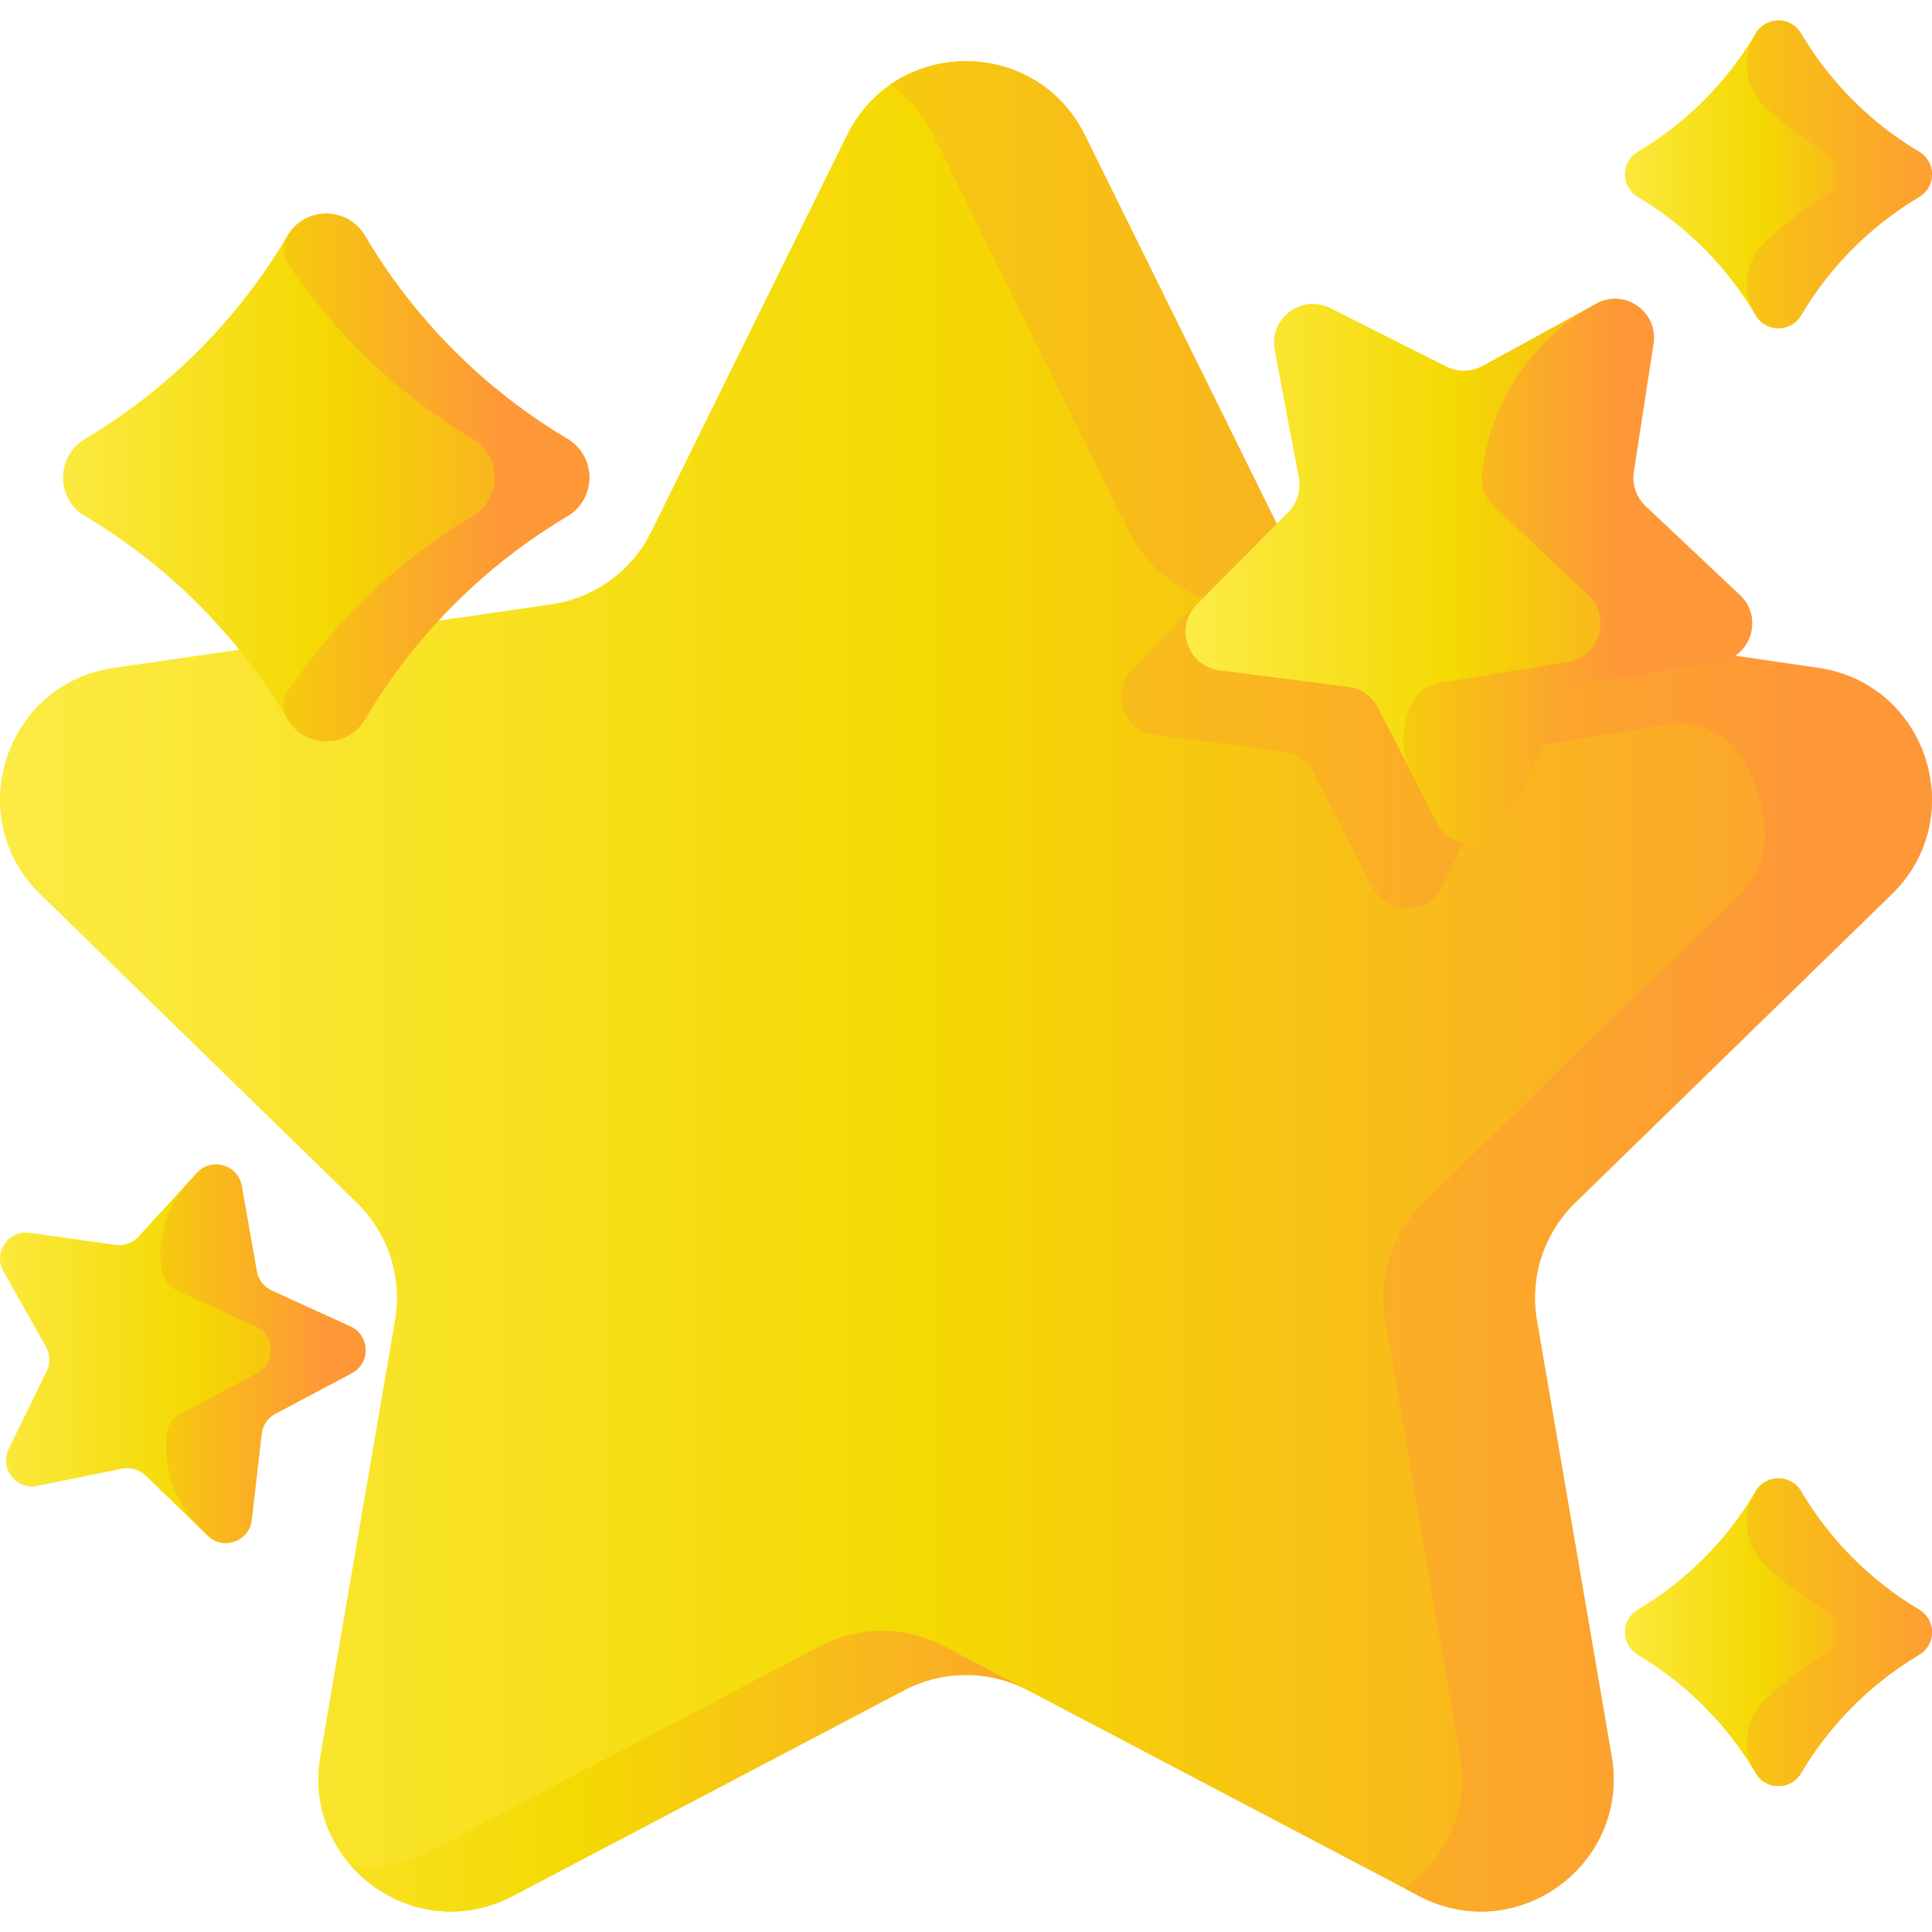
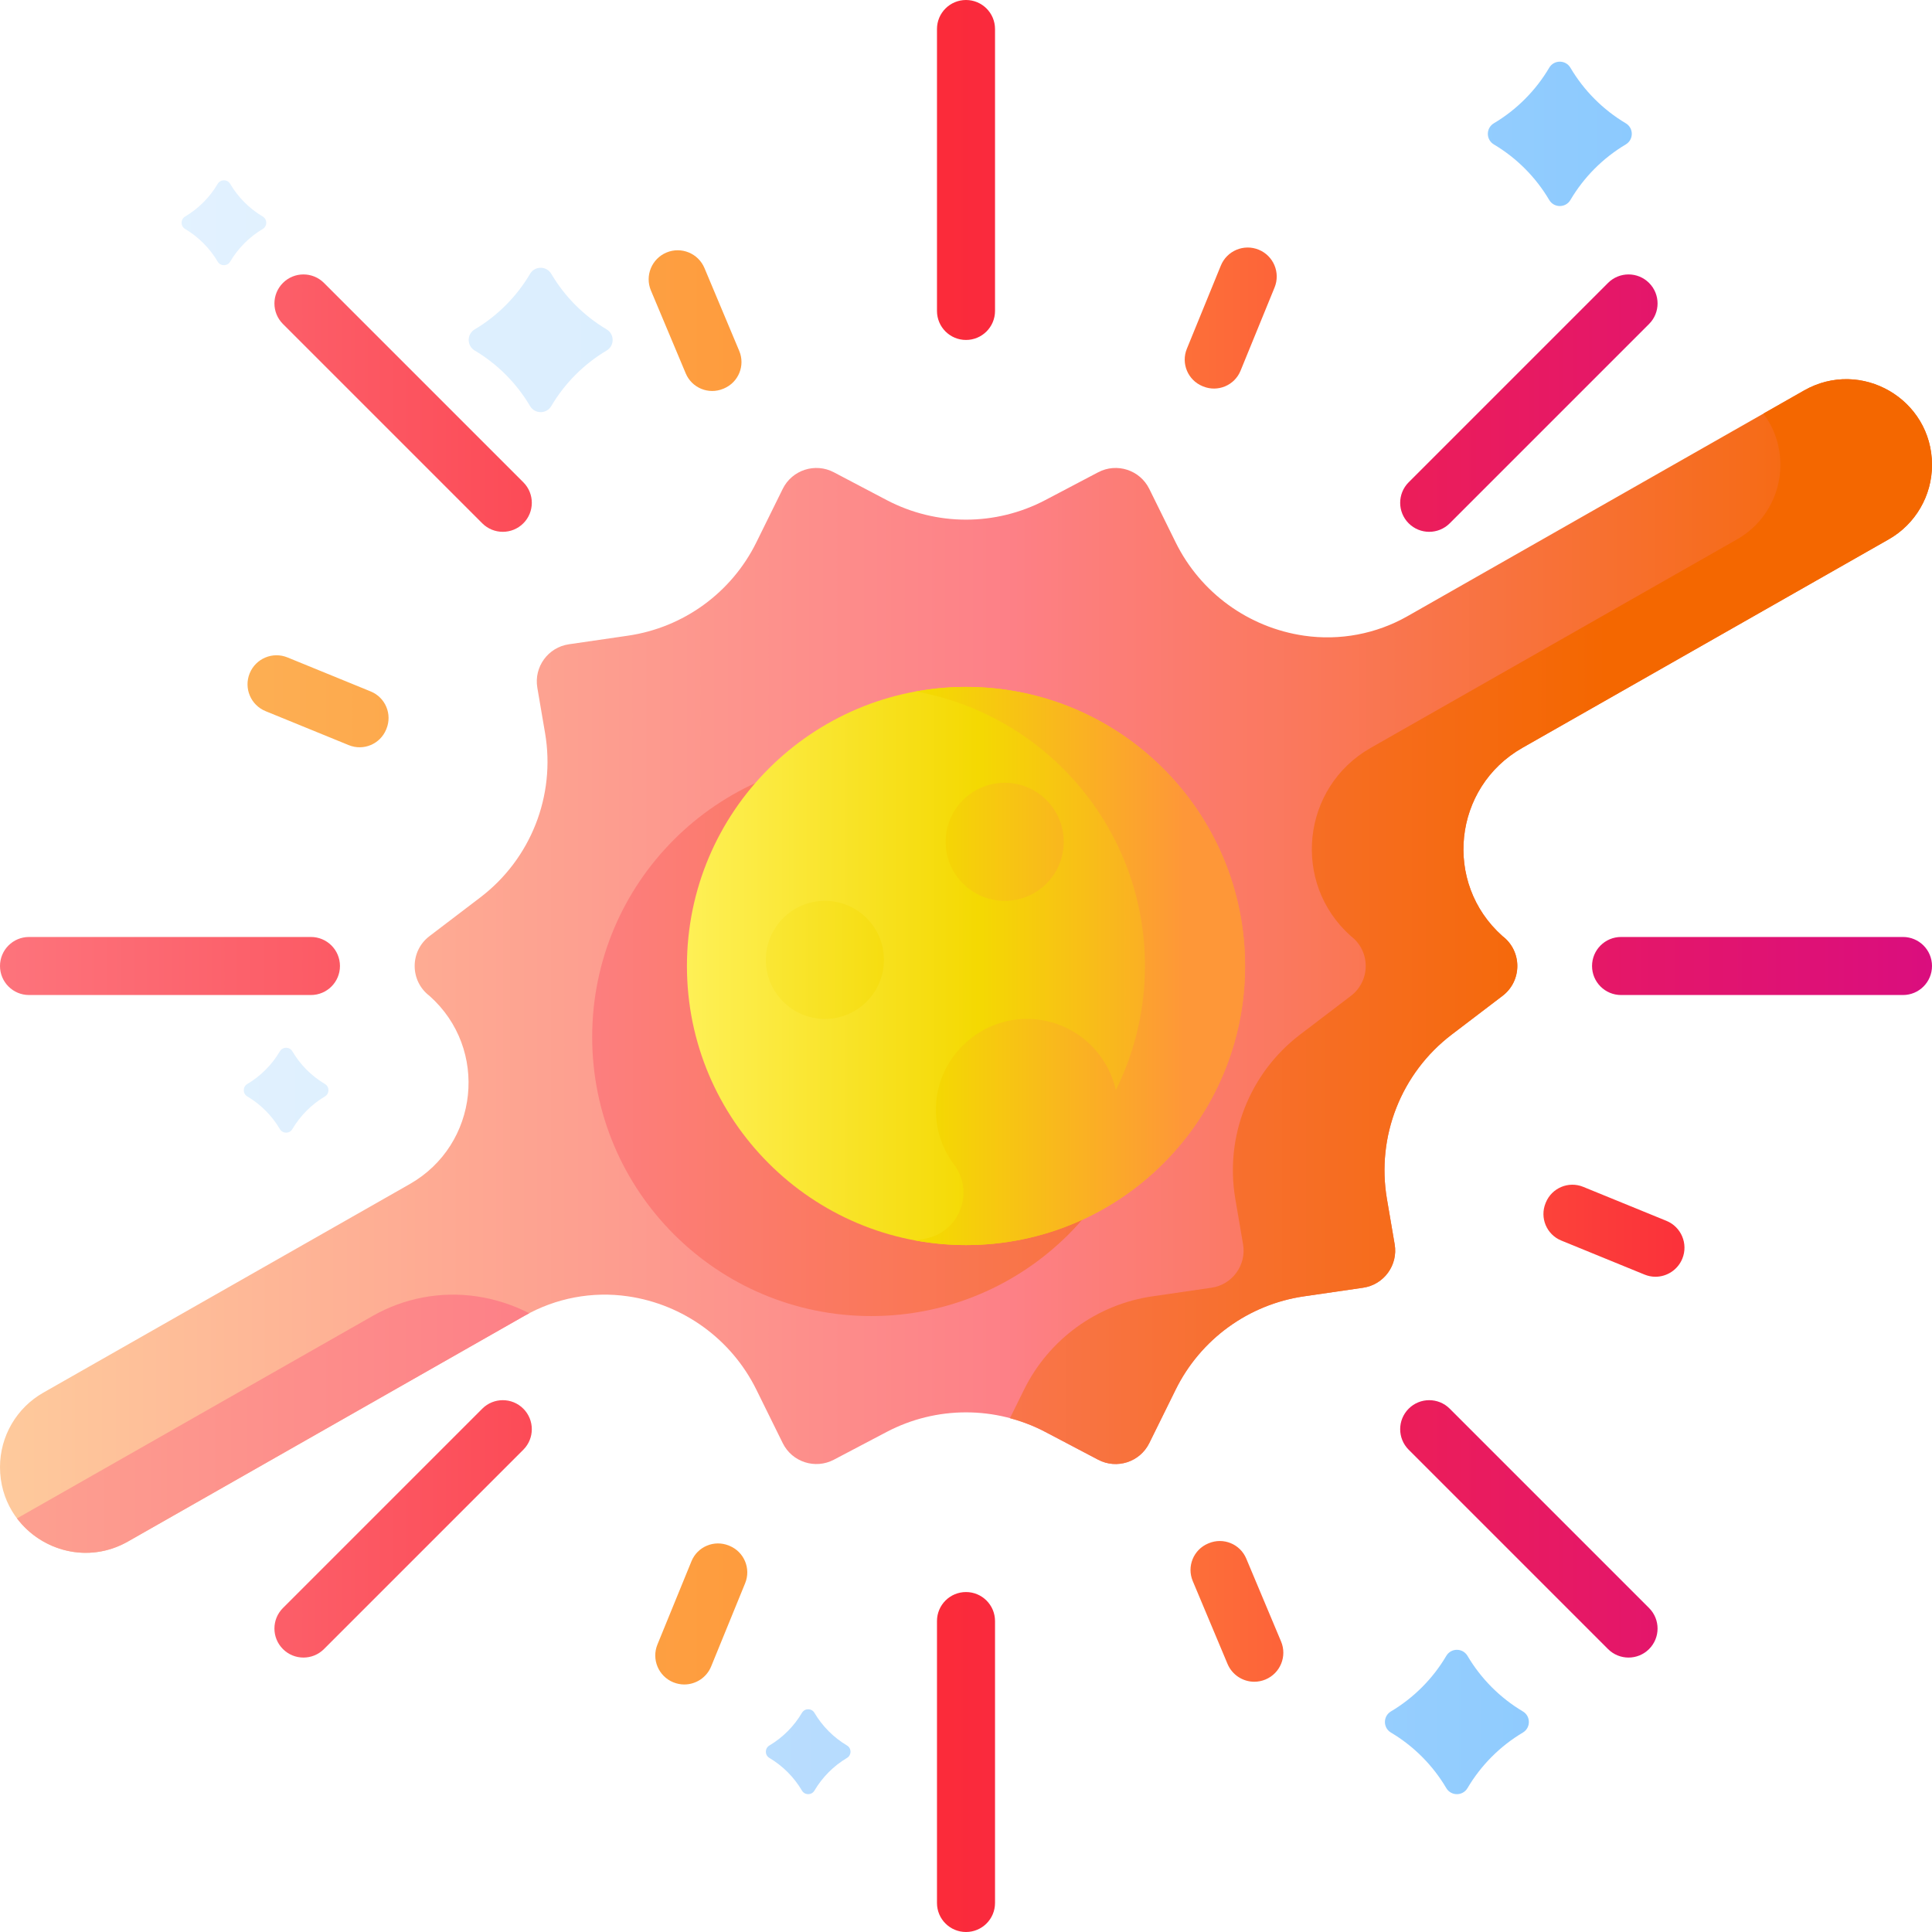
- <svg xmlns="http://www.w3.org/2000/svg" xmlns:xlink="http://www.w3.org/1999/xlink" id="Capa_1" enable-background="new 0 0 510.023 510.023" height="512" viewBox="0 0 510.023 510.023" width="512">
+ <svg xmlns="http://www.w3.org/2000/svg" xmlns:xlink="http://www.w3.org/1999/xlink" id="Capa_1" enable-background="new 0 0 510 510" height="512" viewBox="0 0 510 510" width="512" version="1.1">
+   <defs id="defs155">
+     <linearGradient xlink:href="#lg6" id="linearGradient982" gradientUnits="userSpaceOnUse" x1="-42" y1="255" x2="518.004" y2="255" />
+     <linearGradient xlink:href="#lg6" id="linearGradient984" gradientUnits="userSpaceOnUse" x1="-42" y1="106.416" x2="518.004" y2="106.416" />
+     <linearGradient xlink:href="#lg6" id="linearGradient986" gradientUnits="userSpaceOnUse" x1="-42" y1="403.585" x2="518.004" y2="403.585" />
+   </defs>
  <linearGradient id="lg1">
-     <stop offset="0" stop-color="#fef056" />
-     <stop offset=".521" stop-color="#f4d902" />
-     <stop offset="1" stop-color="#fe9738" />
+     <stop offset="0" stop-color="#814aa0" id="stop2" />
+     <stop offset="1" stop-color="#192a7d" id="stop4" />
  </linearGradient>
-   <linearGradient id="SVGID_1_" gradientUnits="userSpaceOnUse" x1="-70.589" x2="533.149" xlink:href="#lg1" y1="260.394" y2="260.394" />
-   <linearGradient id="SVGID_2_" gradientUnits="userSpaceOnUse" x1="-185" x2="477.669" xlink:href="#lg1" y1="260.394" y2="260.394" />
-   <linearGradient id="SVGID_3_" gradientUnits="userSpaceOnUse" x1="296.436" x2="465.047" xlink:href="#lg1" y1="150.845" y2="150.845" />
-   <linearGradient id="SVGID_4_" gradientUnits="userSpaceOnUse" x1="278.769" x2="427.77" xlink:href="#lg1" y1="150.845" y2="150.845" />
-   <linearGradient id="SVGID_5_" gradientUnits="userSpaceOnUse" x1="-22.666" x2="120.017" xlink:href="#lg1" y1="357.368" y2="357.368" />
-   <linearGradient id="SVGID_6_" gradientUnits="userSpaceOnUse" x1="-31.5" x2="87.01" xlink:href="#lg1" y1="357.368" y2="357.368" />
-   <linearGradient id="SVGID_7_" gradientUnits="userSpaceOnUse" x1="-8.494" x2="170.732" xlink:href="#lg1" y1="126.055" y2="126.055" />
-   <linearGradient id="SVGID_8_" gradientUnits="userSpaceOnUse" x1="-22.841" x2="133.448" xlink:href="#lg1" y1="126.055" y2="126.055" />
-   <linearGradient id="SVGID_9_" gradientUnits="userSpaceOnUse" x1="414.281" x2="510.51" xlink:href="#lg1" y1="430.887" y2="430.887" />
-   <linearGradient id="SVGID_10_" gradientUnits="userSpaceOnUse" x1="348" x2="519.034" xlink:href="#lg1" y1="430.887" y2="430.887" />
-   <linearGradient id="SVGID_11_" gradientUnits="userSpaceOnUse" x1="414.281" x2="510.51" xlink:href="#lg1" y1="46.033" y2="46.033" />
-   <linearGradient id="SVGID_12_" gradientUnits="userSpaceOnUse" x1="348" x2="519.034" xlink:href="#lg1" y1="46.033" y2="46.033" />
-   <linearGradient id="SVGID_13_" gradientUnits="userSpaceOnUse" x1="-12.667" x2="305.73" xlink:href="#lg1" y1="467.571" y2="467.571" />
-   <g>
-     <path d="m286.401 35.678 51.671 104.698c5.101 10.335 14.96 17.499 26.366 19.156l115.542 16.788c28.722 4.174 40.191 39.47 19.407 59.729l-83.606 81.496c-8.253 8.045-12.019 19.636-10.071 30.995l19.737 115.074c4.906 28.606-25.119 50.421-50.809 36.915l-103.343-54.331c-10.201-5.363-22.389-5.363-32.59 0l-103.343 54.331c-25.69 13.506-55.715-8.309-50.809-36.915l19.737-115.074c1.948-11.359-1.818-22.95-10.071-30.995l-83.606-81.495c-20.783-20.259-9.315-55.556 19.407-59.729l115.541-16.789c11.406-1.657 21.265-8.821 26.366-19.156l51.671-104.698c12.845-26.027 49.959-26.027 62.803 0z" fill="url(#SVGID_1_)" />
-     <g>
-       <path d="m499.387 236.05c20.784-20.259 9.315-55.556-19.407-59.729l-115.541-16.789c-11.406-1.657-21.265-8.821-26.366-19.156l-51.672-104.698c-10.038-20.339-34.896-24.783-51.411-13.333 4.618 3.202 8.584 7.646 11.391 13.333l51.671 104.698c4.041 8.189 11.076 14.373 19.494 17.419l-18.651 18.81c-5.995 6.046-2.455 16.341 5.99 17.422l33.973 4.348c3.353.429 6.281 2.481 7.828 5.487l15.678 30.45c3.897 7.57 14.783 7.384 18.42-.313l14.633-30.966c1.445-3.057 4.301-5.207 7.638-5.75l33.805-5.501c.284-.046.561-.103.833-.169 9.506-2.318 19.466 1.769 23.6 10.637 5.309 11.39 7.65 24.467-1.925 33.8l-83.606 81.496c-8.253 8.045-12.019 19.636-10.071 30.995l19.737 115.074c2.52 14.691-4.185 27.576-14.773 34.82l3.984 2.095c25.69 13.506 55.715-8.308 50.809-36.914l-19.738-115.076c-1.948-11.359 1.818-22.95 10.071-30.995z" fill="url(#SVGID_2_)" />
+   <linearGradient id="SVGID_1_" gradientUnits="userSpaceOnUse" x1="-7.711" x2="580.47" xlink:href="#lg1" y1="255" y2="255" />
+   <linearGradient id="SVGID_2_" gradientUnits="userSpaceOnUse" x1="-156.442" x2="394.161" xlink:href="#lg1" y1="255" y2="255" />
+   <linearGradient id="lg2">
+     <stop offset="0" stop-color="#eaf6ff" id="stop9" />
+     <stop offset=".521" stop-color="#d8ecfe" id="stop11" />
+     <stop offset="1" stop-color="#b3dafe" id="stop13" />
+   </linearGradient>
+   <linearGradient id="SVGID_3_" gradientUnits="userSpaceOnUse" x1="-80" x2="476.299" xlink:href="#lg2" y1="58.801" y2="58.801" />
+   <linearGradient id="SVGID_4_" gradientUnits="userSpaceOnUse" x1="-91.176" x2="465.123" xlink:href="#lg2" y1="287.789" y2="287.789" />
+   <linearGradient id="lg3">
+     <stop offset="0" stop-color="#d8ecfe" id="stop18" />
+     <stop offset=".567" stop-color="#b3dafe" id="stop20" />
+     <stop offset=".996" stop-color="#8ac9fe" id="stop22" />
+   </linearGradient>
+   <linearGradient id="SVGID_5_" gradientUnits="userSpaceOnUse" x1="-62.98" x2="493.319" xlink:href="#lg3" y1="462.408" y2="462.408" />
+   <linearGradient id="SVGID_6_" gradientUnits="userSpaceOnUse" x1="-80" x2="476.299" xlink:href="#lg2" y1="89.74" y2="89.74" />
+   <linearGradient id="SVGID_7_" gradientUnits="userSpaceOnUse" x1="-111.312" x2="444.987" xlink:href="#lg3" y1="35.334" y2="35.334" />
+   <linearGradient id="SVGID_8_" gradientUnits="userSpaceOnUse" x1="-119.481" x2="436.819" xlink:href="#lg3" y1="454.562" y2="454.562" />
+   <linearGradient id="lg4">
+     <stop offset="0" stop-color="#feca9c" id="stop29" />
+     <stop offset=".521" stop-color="#fd8087" id="stop31" />
+     <stop offset="1" stop-color="#f46700" id="stop33" />
+   </linearGradient>
+   <linearGradient id="SVGID_9_" gradientUnits="userSpaceOnUse" x1="0" x2="510" xlink:href="#lg4" y1="255" y2="255" />
+   <linearGradient id="SVGID_10_" gradientUnits="userSpaceOnUse" x1="-172" x2="424" xlink:href="#lg4" y1="273.742" y2="273.742" />
+   <linearGradient id="SVGID_11_" gradientUnits="userSpaceOnUse" x1="-172" x2="424" xlink:href="#lg4" y1="375.831" y2="375.831" />
+   <linearGradient id="SVGID_12_" gradientUnits="userSpaceOnUse" x1="-172" x2="424" xlink:href="#lg4" y1="243.28" y2="243.28" />
+   <linearGradient id="lg5">
+     <stop offset="0" stop-color="#fef056" id="stop40" />
+     <stop offset=".521" stop-color="#f4d902" id="stop42" />
+     <stop offset="1" stop-color="#fe9738" id="stop44" />
+   </linearGradient>
+   <linearGradient id="SVGID_13_" gradientUnits="userSpaceOnUse" x1="181.333" x2="328.667" xlink:href="#lg5" y1="255" y2="255" />
+   <linearGradient id="SVGID_14_" gradientUnits="userSpaceOnUse" x1="173.201" x2="312.711" xlink:href="#lg5" y1="255" y2="255" />
+   <linearGradient id="SVGID_15_" gradientUnits="userSpaceOnUse" x1="173.201" x2="312.711" xlink:href="#lg5" y1="253.387" y2="253.387" />
+   <linearGradient id="SVGID_16_" gradientUnits="userSpaceOnUse" x1="173.201" x2="312.711" xlink:href="#lg5" y1="222.219" y2="222.219" />
+   <linearGradient id="lg6">
+     <stop offset="0" stop-color="#fd8087" id="stop51" />
+     <stop offset=".521" stop-color="#fb2b3a" id="stop53" />
+     <stop offset="1" stop-color="#d90d80" id="stop55" />
+   </linearGradient>
+   <linearGradient id="SVGID_17_" gradientUnits="userSpaceOnUse" x1="-42" x2="518.004" xlink:href="#lg6" y1="44.87" y2="44.87" />
+   <linearGradient id="SVGID_18_" gradientUnits="userSpaceOnUse" x1="-42" x2="518.004" xlink:href="#lg6" y1="465.13" y2="465.13" />
+   <linearGradient id="SVGID_19_" gradientUnits="userSpaceOnUse" x1="-42" x2="518.004" xlink:href="#lg6" y1="255" y2="255" />
+   <linearGradient id="SVGID_21_" gradientUnits="userSpaceOnUse" x1="-42" x2="518.004" xlink:href="#lg6" y1="106.416" y2="106.416" />
+   <linearGradient id="SVGID_22_" gradientUnits="userSpaceOnUse" x1="-42" x2="518.004" xlink:href="#lg6" y1="403.585" y2="403.585" />
+   <linearGradient id="lg7">
+     <stop offset="0" stop-color="#fbc56d" id="stop63" />
+     <stop offset=".584" stop-color="#fe9738" id="stop65" />
+     <stop offset=".998" stop-color="#fb2b3a" id="stop67" />
+   </linearGradient>
+   <linearGradient id="SVGID_25_" gradientUnits="userSpaceOnUse" x1="-92" x2="458.233" xlink:href="#lg7" y1="83.956" y2="83.956" />
+   <linearGradient id="SVGID_26_" gradientUnits="userSpaceOnUse" x1="-92" x2="458.233" xlink:href="#lg7" y1="426.044" y2="426.044" />
+   <linearGradient id="SVGID_27_" gradientUnits="userSpaceOnUse" x1="-92" x2="458.233" xlink:href="#lg7" y1="324.882" y2="324.882" />
+   <linearGradient id="SVGID_28_" gradientUnits="userSpaceOnUse" x1="-92" x2="458.233" xlink:href="#lg7" y1="185.12" y2="185.12" />
+   <linearGradient id="SVGID_29_" gradientUnits="userSpaceOnUse" x1="-92" x2="458.233" xlink:href="#lg7" y1="425.364" y2="425.364" />
+   <linearGradient id="SVGID_30_" gradientUnits="userSpaceOnUse" x1="-92" x2="458.233" xlink:href="#lg7" y1="84.638" y2="84.638" />
+   <g id="g92">
+     <path d="m 57.465,69.068 c -2.094,-3.547 -5.056,-6.52 -8.596,-8.625 -1.245,-0.741 -1.245,-2.543 0,-3.284 3.54,-2.106 6.502,-5.078 8.596,-8.625 0.741,-1.255 2.553,-1.255 3.294,0 2.094,3.547 5.056,6.52 8.596,8.625 1.245,0.741 1.245,2.543 0,3.284 -3.54,2.106 -6.502,5.078 -8.596,8.625 -0.741,1.255 -2.553,1.255 -3.294,0 z" fill="url(#SVGID_3_)" id="path80" style="fill:url(#SVGID_3_)" />
+     <path d="m 73.881,298.056 c -2.094,-3.547 -5.056,-6.52 -8.596,-8.625 -1.245,-0.741 -1.245,-2.543 0,-3.284 3.54,-2.106 6.502,-5.078 8.596,-8.625 0.741,-1.255 2.553,-1.255 3.294,0 2.094,3.547 5.056,6.52 8.596,8.625 1.245,0.741 1.245,2.543 0,3.284 -3.54,2.106 -6.502,5.078 -8.596,8.625 -0.741,1.255 -2.554,1.255 -3.294,0 z" fill="url(#SVGID_4_)" id="path82" style="fill:url(#SVGID_4_)" />
+     <path d="m 211.696,472.675 c -2.094,-3.547 -5.056,-6.52 -8.596,-8.625 -1.245,-0.741 -1.245,-2.543 0,-3.284 3.54,-2.106 6.502,-5.078 8.596,-8.625 0.741,-1.255 2.553,-1.255 3.294,0 2.094,3.547 5.056,6.52 8.596,8.625 1.245,0.741 1.245,2.543 0,3.284 -3.54,2.106 -6.502,5.078 -8.596,8.625 -0.741,1.255 -2.553,1.255 -3.294,0 z" fill="url(#SVGID_5_)" id="path84" style="fill:url(#SVGID_5_)" />
+     <path d="m 139.924,107.194 c -3.56,-6.03 -8.596,-11.083 -14.613,-14.663 -2.116,-1.259 -2.116,-4.323 0,-5.582 6.017,-3.579 11.053,-8.632 14.613,-14.663 1.259,-2.133 4.34,-2.133 5.599,0 3.56,6.03 8.596,11.083 14.613,14.663 2.116,1.259 2.116,4.323 0,5.582 -6.017,3.579 -11.053,8.633 -14.613,14.663 -1.259,2.133 -4.34,2.133 -5.599,0 z" fill="url(#SVGID_6_)" id="path86" style="fill:url(#SVGID_6_)" />
+     <path d="m 408.953,52.788 c -3.56,-6.03 -8.596,-11.083 -14.613,-14.663 -2.116,-1.259 -2.116,-4.323 0,-5.582 6.017,-3.579 11.053,-8.632 14.613,-14.663 1.259,-2.133 4.34,-2.133 5.599,0 3.56,6.03 8.596,11.083 14.613,14.663 2.116,1.259 2.116,4.323 0,5.582 -6.017,3.58 -11.053,8.633 -14.613,14.663 -1.258,2.134 -4.339,2.134 -5.599,0 z" fill="url(#SVGID_7_)" id="path88" style="fill:url(#SVGID_7_)" />
+     <path d="m 381.785,472.016 c -3.56,-6.03 -8.596,-11.083 -14.613,-14.663 -2.116,-1.259 -2.116,-4.323 0,-5.582 6.017,-3.579 11.053,-8.632 14.613,-14.663 1.259,-2.133 4.34,-2.133 5.599,0 3.56,6.03 8.596,11.083 14.613,14.663 2.116,1.259 2.116,4.323 0,5.582 -6.017,3.579 -11.053,8.633 -14.613,14.663 -1.259,2.133 -4.339,2.133 -5.599,0 z" fill="url(#SVGID_8_)" id="path90" style="fill:url(#SVGID_8_)" />
+   </g>
+   <g id="g148">
+     <path d="M 476.217,103.081 371.57,162.644 c -8.285,4.716 -17.907,6.531 -27.341,5.157 -14.66,-2.135 -27.331,-11.345 -33.885,-24.63 l -6.964,-14.116 c -2.465,-4.997 -8.565,-6.978 -13.496,-4.384 l -13.926,7.326 c -13.12,6.902 -28.797,6.902 -41.917,0 l -13.926,-7.326 c -4.931,-2.594 -11.031,-0.612 -13.496,4.384 l -6.964,14.117 c -6.554,13.285 -19.225,22.496 -33.884,24.63 l -15.591,2.27 c -5.508,0.802 -9.274,5.983 -8.338,11.469 l 2.043,11.975 c 2.818,16.516 -3.77,33.231 -17.099,43.383 l -13.42,10.221 c -5.205,3.964 -5.205,11.797 0,15.761 0,0 0.008,0.007 0.024,0.021 15.713,13.984 13.036,39.272 -5.245,49.677 L 11.42,367.633 C 4.361,371.652 0,379.151 0,387.276 c 0,17.337 18.715,28.219 33.783,19.643 L 138.43,347.356 c 8.285,-4.716 17.907,-6.531 27.341,-5.157 14.659,2.134 27.33,11.345 33.885,24.63 l 6.965,14.117 c 2.465,4.997 8.565,6.978 13.496,4.384 l 13.926,-7.326 c 13.12,-6.902 28.797,-6.902 41.916,0 l 13.926,7.326 c 4.931,2.594 11.031,0.612 13.496,-4.384 l 6.964,-14.116 c 6.554,-13.285 19.225,-22.496 33.885,-24.63 l 15.591,-2.27 c 5.508,-0.802 9.274,-5.983 8.337,-11.469 l -2.043,-11.975 c -2.818,-16.516 3.769,-33.231 17.098,-43.383 l 13.42,-10.222 c 5.205,-3.965 5.205,-11.797 0,-15.761 0,0 -0.008,-0.007 -0.024,-0.021 -15.713,-13.984 -13.036,-39.272 5.245,-49.677 l 96.725,-55.054 c 7.061,-4.019 11.422,-11.519 11.422,-19.643 C 510,105.387 491.285,94.505 476.217,103.081 Z" fill="url(#SVGID_9_)" id="path94" style="fill:url(#SVGID_9_)" />
+     <g id="g102">
+       <circle cx="229.989" cy="273.742" fill="url(#SVGID_10_)" r="73.667" id="circle96" style="fill:url(#SVGID_10_)" />
+       <path d="m 98.41,347.356 -93.924,53.46 c 6.459,8.579 18.765,12.098 29.297,6.103 L 138.43,347.356 c 0.423,-0.241 0.852,-0.469 1.281,-0.694 -4.326,-2.207 -9.026,-3.744 -13.96,-4.463 -9.434,-1.374 -19.056,0.441 -27.341,5.157 z" fill="url(#SVGID_11_)" id="path98" style="fill:url(#SVGID_11_)" />
+       <path d="m 476.217,103.081 -10.723,6.103 c 2.781,3.694 4.486,8.321 4.486,13.54 0,8.125 -4.361,15.624 -11.422,19.643 l -96.725,55.054 c -18.281,10.405 -20.959,35.693 -5.245,49.677 0.016,0.014 0.024,0.021 0.024,0.021 5.205,3.965 5.205,11.797 0,15.761 l -13.42,10.222 c -13.329,10.152 -19.917,26.867 -17.098,43.383 l 2.043,11.975 c 0.936,5.486 -2.83,10.667 -8.337,11.469 l -15.591,2.27 c -14.659,2.135 -27.33,11.345 -33.885,24.63 l -3.719,7.539 c 3.209,0.857 6.35,2.057 9.353,3.636 l 13.926,7.326 c 4.931,2.594 11.031,0.612 13.496,-4.384 l 6.964,-14.116 c 6.554,-13.285 19.225,-22.496 33.885,-24.63 l 15.591,-2.27 c 5.507,-0.802 9.274,-5.983 8.337,-11.469 l -2.043,-11.975 c -2.818,-16.516 3.769,-33.231 17.098,-43.383 l 13.42,-10.222 c 5.205,-3.964 5.205,-11.797 0,-15.761 0,0 -0.008,-0.007 -0.024,-0.021 -15.713,-13.984 -13.036,-39.272 5.245,-49.677 l 96.725,-55.054 C 505.639,138.349 510,130.849 510,122.725 c 0,-17.338 -18.715,-28.22 -33.783,-19.644 z" fill="url(#SVGID_12_)" id="path100" style="fill:url(#SVGID_12_)" />
    </g>
-     <g>
-       <path d="m351.226 81.349 30.582 15.42c3.019 1.522 6.593 1.461 9.559-.163l30.04-16.451c7.468-4.089 16.383 2.159 15.086 10.574l-5.215 33.85c-.515 3.341.648 6.722 3.108 9.041l24.928 23.486c6.197 5.838 3.009 16.248-5.394 17.615l-33.805 5.501c-3.337.543-6.193 2.693-7.638 5.75l-14.633 30.966c-3.638 7.698-14.523 7.883-18.42.313l-15.678-30.45c-1.548-3.006-4.475-5.058-7.829-5.487l-33.972-4.348c-8.445-1.081-11.985-11.376-5.99-17.422l24.115-24.32c2.381-2.401 3.427-5.819 2.799-9.141l-6.363-33.653c-1.58-8.367 7.118-14.915 14.72-11.081z" fill="url(#SVGID_3_)" />
-       <path d="m459.314 157.105-24.929-23.486c-2.461-2.318-3.623-5.699-3.108-9.04l5.215-33.85c1.296-8.415-7.619-14.663-15.086-10.574-16.044 8.786-27.085 24.539-29.87 42.618l-.278 1.805c-.515 3.342.648 6.722 3.108 9.041l24.928 23.486c6.197 5.838 3.009 16.248-5.394 17.615l-33.805 5.5c-3.337.543-6.193 2.693-7.638 5.75-2.757 5.833-2.641 12.618.312 18.354l6.654 12.925c3.897 7.57 14.783 7.384 18.42-.313l14.633-30.966c1.444-3.057 4.301-5.207 7.638-5.75l33.805-5.5c8.404-1.367 11.592-11.776 5.395-17.615z" fill="url(#SVGID_4_)" />
+     <g id="g114">
+       <circle cx="255" cy="255" fill="url(#SVGID_13_)" r="73.667" id="circle104" style="fill:url(#SVGID_13_)" />
+       <g id="g112">
+         <path d="m 255,181.333 c -4.513,0 -8.924,0.428 -13.213,1.205 34.376,6.229 60.454,36.29 60.454,72.462 0,11.78 -2.78,22.904 -7.698,32.776 -2.492,-11.221 -12.821,-19.492 -24.952,-18.759 -11.788,0.713 -21.489,10.182 -22.46,21.952 -0.51,6.183 1.323,11.927 4.707,16.44 5.373,7.166 1.603,17.511 -7.138,19.464 -0.964,0.215 -1.935,0.412 -2.913,0.589 4.289,0.777 8.7,1.205 13.213,1.205 40.685,0 73.667,-32.982 73.667,-73.667 0,-40.685 -32.982,-73.667 -73.667,-73.667 z" fill="url(#SVGID_14_)" id="path106" style="fill:url(#SVGID_14_)" />
+         <circle cx="217.751" cy="253.387" fill="url(#SVGID_15_)" r="15.584" id="circle108" style="fill:url(#SVGID_15_)" />
+         <circle cx="265.215" cy="222.218" fill="url(#SVGID_16_)" r="15.584" id="circle110" style="fill:url(#SVGID_16_)" />
+       </g>
    </g>
-     <g>
-       <path d="m63.816 313.077 3.967 22.543c.392 2.225 1.853 4.115 3.908 5.054l20.819 9.512c5.175 2.365 5.393 9.637.368 12.307l-20.214 10.739c-1.995 1.06-3.341 3.034-3.599 5.279l-2.613 22.739c-.65 5.653-7.499 8.107-11.591 4.153l-16.459-15.906c-1.625-1.57-3.918-2.24-6.133-1.792l-22.434 4.542c-5.577 1.129-10.027-4.627-7.531-9.74l10.041-20.569c.991-2.03.92-4.419-.191-6.386l-11.252-19.933c-2.797-4.955 1.302-10.966 6.936-10.172l22.665 3.194c2.237.315 4.487-.491 6.015-2.155l15.48-16.86c3.848-4.193 10.832-2.152 11.818 3.451z" fill="url(#SVGID_5_)" />
-       <path d="m92.509 350.186-20.819-9.512c-2.055-.939-3.517-2.829-3.908-5.054l-3.967-22.543c-.986-5.604-7.97-7.644-11.818-3.453l-2.392 2.605c-5.793 6.309-8.319 14.955-6.834 23.391.392 2.225 1.853 4.115 3.908 5.054l20.819 9.512c5.175 2.365 5.393 9.637.368 12.307l-20.214 10.738c-1.995 1.06-3.341 3.034-3.599 5.279-1.072 9.332 2.26 18.632 9.014 25.16l1.793 1.733c4.092 3.954 10.941 1.5 11.591-4.153l2.613-22.739c.258-2.245 1.604-4.219 3.599-5.279l20.214-10.739c5.025-2.669 4.808-9.942-.368-12.307z" fill="url(#SVGID_6_)" />
+     <g id="g132">
+       <path d="m 255,0 c -4.231,0 -7.661,3.429 -7.661,7.661 v 74.418 c 0,4.231 3.429,7.661 7.661,7.661 4.232,0 7.661,-3.429 7.661,-7.661 V 7.661 C 262.661,3.429 259.231,0 255,0 Z" fill="url(#SVGID_17_)" id="path116" style="fill:url(#SVGID_17_)" />
+       <path d="m 255,420.26 c -4.231,0 -7.661,3.43 -7.661,7.661 v 74.418 c 0,4.231 3.429,7.661 7.661,7.661 4.232,0 7.661,-3.429 7.661,-7.661 v -74.418 c 0,-4.231 -3.43,-7.661 -7.661,-7.661 z" fill="url(#SVGID_18_)" id="path118" style="fill:url(#SVGID_18_)" />
+       <path d="m 502.339,247.339 h -74.418 c -4.231,0 -7.661,3.429 -7.661,7.661 0,4.231 3.429,7.661 7.661,7.661 h 74.418 c 4.231,0 7.661,-3.429 7.661,-7.661 0,-4.232 -3.429,-7.661 -7.661,-7.661 z" fill="url(#SVGID_19_)" id="path120" style="fill:url(#linearGradient982)" />
+       <path d="m 89.74,255 c 0,-4.232 -3.429,-7.661 -7.661,-7.661 H 7.661 C 3.429,247.339 0,250.768 0,255 c 0,4.231 3.429,7.661 7.661,7.661 h 74.418 c 4.231,0 7.661,-3.43 7.661,-7.661 z" fill="url(#SVGID_19_)" id="path122" style="fill:url(#SVGID_19_)" />
+       <path d="m 377.273,140.387 c 1.96,0 3.921,-0.748 5.417,-2.243 l 52.622,-52.622 c 2.992,-2.993 2.992,-7.842 0,-10.835 -2.993,-2.991 -7.843,-2.991 -10.835,0 l -52.622,52.622 c -2.991,2.993 -2.991,7.842 0,10.835 1.497,1.495 3.458,2.243 5.418,2.243 z" fill="url(#SVGID_21_)" id="path124" style="fill:url(#linearGradient984)" />
+       <path d="m 127.309,371.856 -52.622,52.622 c -2.992,2.993 -2.992,7.842 0,10.835 1.496,1.495 3.457,2.243 5.417,2.243 1.96,0 3.921,-0.748 5.417,-2.243 l 52.622,-52.622 c 2.991,-2.992 2.991,-7.842 0,-10.835 -2.992,-2.991 -7.841,-2.991 -10.834,0 z" fill="url(#SVGID_22_)" id="path126" style="fill:url(#linearGradient986)" />
+       <path d="m 382.691,371.856 c -2.992,-2.991 -7.842,-2.991 -10.835,0 -2.991,2.992 -2.991,7.842 0,10.835 l 52.622,52.622 c 1.496,1.495 3.457,2.243 5.417,2.243 1.96,0 3.921,-0.748 5.417,-2.243 2.992,-2.993 2.992,-7.842 0,-10.835 z" fill="url(#SVGID_22_)" id="path128" style="fill:url(#SVGID_22_)" />
+       <path d="m 85.522,74.687 c -2.992,-2.991 -7.842,-2.991 -10.835,0 -2.992,2.993 -2.992,7.842 0,10.835 l 52.622,52.622 c 1.496,1.495 3.457,2.243 5.418,2.243 1.96,0 3.921,-0.748 5.417,-2.243 2.991,-2.993 2.991,-7.842 0,-10.835 z" fill="url(#SVGID_21_)" id="path130" style="fill:url(#SVGID_21_)" />
    </g>
-     <g>
-       <path d="m75.887 189.868c-13.014-22.047-31.426-40.522-53.425-53.609-7.738-4.603-7.738-15.806 0-20.409 21.999-13.087 40.411-31.561 53.425-53.609 4.604-7.8 15.867-7.8 20.471 0 13.014 22.048 31.426 40.522 53.425 53.609 7.738 4.603 7.738 15.806 0 20.409-21.999 13.087-40.411 31.561-53.425 53.609-4.604 7.8-15.867 7.8-20.471 0z" fill="url(#SVGID_7_)" />
-       <path d="m149.783 115.85c-21.992-13.082-40.398-31.549-53.412-53.587-4.617-7.819-15.868-7.841-20.484-.021-.051.087-.103.174-.155.261-1.3 2.19-1.193 4.934.223 7.05 12.606 18.828 29.297 34.685 48.816 46.297 7.757 4.614 7.757 15.795 0 20.41-19.52 11.612-36.21 27.469-48.816 46.297-1.417 2.116-1.523 4.861-.223 7.051.052.087.103.174.154.26 4.616 7.82 15.868 7.796 20.485-.023 13.013-22.037 31.42-40.503 53.411-53.585 7.711-4.587 7.711-15.824.001-20.41z" fill="url(#SVGID_8_)" />
+     <g id="g146">
+       <path d="m 317.446,101.945 c 0.047,0.019 0.094,0.039 0.142,0.058 3.875,1.589 8.301,-0.263 9.885,-4.14 L 336.45,75.9 c 1.61,-3.91 -0.27,-8.39 -4.19,-9.99 -3.92,-1.6 -8.39,0.28 -9.99,4.2 l -8.971,21.961 c -1.582,3.873 0.275,8.291 4.147,9.874 z" fill="url(#SVGID_25_)" id="path134" style="fill:url(#SVGID_25_)" />
+       <path d="m 192.554,408.055 c -0.047,-0.019 -0.094,-0.039 -0.142,-0.058 -3.875,-1.588 -8.301,0.263 -9.885,4.14 L 173.55,434.1 c -1.61,3.91 0.27,8.39 4.19,9.99 0.95,0.38 1.93,0.57 2.89,0.57 3.02,0 5.89,-1.8 7.1,-4.77 l 8.971,-21.961 c 1.582,-3.873 -0.275,-8.291 -4.147,-9.874 z" fill="url(#SVGID_26_)" id="path136" style="fill:url(#SVGID_26_)" />
+       <path d="m 439.89,322.27 -21.961,-8.971 c -3.873,-1.582 -8.291,0.275 -9.874,4.148 -0.019,0.047 -0.039,0.095 -0.058,0.142 -1.589,3.875 0.263,8.301 4.14,9.885 l 21.963,8.977 c 0.95,0.39 1.93,0.58 2.89,0.58 3.02,0 5.88,-1.8 7.1,-4.77 1.6,-3.921 -0.28,-8.391 -4.2,-9.991 z" fill="url(#SVGID_27_)" id="path138" style="fill:url(#SVGID_27_)" />
+       <path d="M 97.863,182.527 75.9,173.55 c -3.91,-1.61 -8.39,0.27 -9.99,4.19 -1.6,3.92 0.28,8.39 4.2,9.99 l 21.961,8.971 c 3.873,1.582 8.291,-0.275 9.874,-4.148 0.019,-0.047 0.039,-0.095 0.058,-0.142 1.589,-3.874 -0.263,-8.3 -4.14,-9.884 z" fill="url(#SVGID_28_)" id="path140" style="fill:url(#SVGID_28_)" />
+       <path d="m 328.983,411.431 c -1.622,-3.861 -6.064,-5.671 -9.924,-4.046 -0.049,0.021 -0.099,0.042 -0.148,0.062 -3.858,1.62 -5.673,6.056 -4.054,9.914 l 9.183,21.879 c 1.24,2.93 4.08,4.7 7.07,4.7 0.99,0 1.99,-0.2 2.96,-0.6 3.9,-1.64 5.74,-6.13 4.1,-10.03 z" fill="url(#SVGID_29_)" id="path142" style="fill:url(#SVGID_29_)" />
+       <path d="m 190.941,102.615 c 0.049,-0.021 0.099,-0.042 0.148,-0.062 3.858,-1.62 5.673,-6.056 4.054,-9.914 L 185.96,70.76 c -1.64,-3.9 -6.13,-5.73 -10.03,-4.1 -3.9,1.64 -5.74,6.13 -4.1,10.03 l 9.187,21.879 c 1.622,3.861 6.064,5.671 9.924,4.046 z" fill="url(#SVGID_30_)" id="path144" style="fill:url(#SVGID_30_)" />
    </g>
-     <g>
-       <path d="m463.506 468.113c-7.592-12.862-18.333-23.639-31.166-31.274-4.514-2.685-4.514-9.221 0-11.906 12.833-7.634 23.574-18.412 31.166-31.274 2.686-4.55 9.257-4.55 11.942 0 7.592 12.862 18.333 23.639 31.166 31.274 4.514 2.685 4.514 9.221 0 11.906-12.833 7.635-23.574 18.412-31.166 31.274-2.686 4.55-9.256 4.55-11.942 0z" fill="url(#SVGID_9_)" />
-       <path d="m506.614 424.933c-12.833-7.634-23.574-18.412-31.166-31.273-2.68-4.541-9.289-4.488-11.973.051-.043.072-.085.144-.128.216-3.696 6.21-2.666 14.182 2.581 19.15 4.757 4.504 10.011 8.487 15.675 11.856 4.534 2.697 4.534 9.209 0 11.907-5.664 3.369-10.919 7.352-15.675 11.856-5.247 4.968-6.276 12.94-2.581 19.15.043.072.086.144.128.216 2.684 4.539 9.292 4.592 11.973.051 7.592-12.862 18.333-23.639 31.166-31.274 4.545-2.703 4.545-9.202 0-11.906z" fill="url(#SVGID_10_)" />
-     </g>
-     <g>
-       <path d="m463.506 83.26c-7.592-12.862-18.333-23.639-31.166-31.274-4.514-2.685-4.514-9.221 0-11.906 12.833-7.634 23.574-18.412 31.166-31.274 2.686-4.55 9.257-4.55 11.942 0 7.592 12.862 18.333 23.639 31.166 31.274 4.514 2.685 4.514 9.221 0 11.906-12.833 7.635-23.574 18.412-31.166 31.274-2.686 4.55-9.256 4.55-11.942 0z" fill="url(#SVGID_11_)" />
-       <path d="m506.614 40.08c-12.833-7.634-23.574-18.412-31.166-31.273-2.68-4.541-9.289-4.488-11.973.051-.043.072-.085.144-.128.216-3.696 6.21-2.666 14.182 2.581 19.15 4.757 4.504 10.011 8.487 15.675 11.856 4.534 2.697 4.534 9.209 0 11.907-5.664 3.369-10.919 7.352-15.675 11.856-5.247 4.968-6.276 12.94-2.581 19.15.043.072.086.144.128.216 2.684 4.539 9.292 4.592 11.973.051 7.592-12.862 18.333-23.639 31.166-31.274 4.545-2.704 4.545-9.203 0-11.906z" fill="url(#SVGID_12_)" />
-     </g>
-     <path d="m249.114 434.537c-10.201-5.363-22.389-5.363-32.59 0l-103.343 54.331c-6.731 3.539-13.756 4.634-20.377 3.836 10.037 11.268 27.079 15.963 42.557 7.826l103.343-54.331c10.201-5.363 22.388-5.363 32.589 0z" fill="url(#SVGID_13_)" />
  </g>
</svg>
